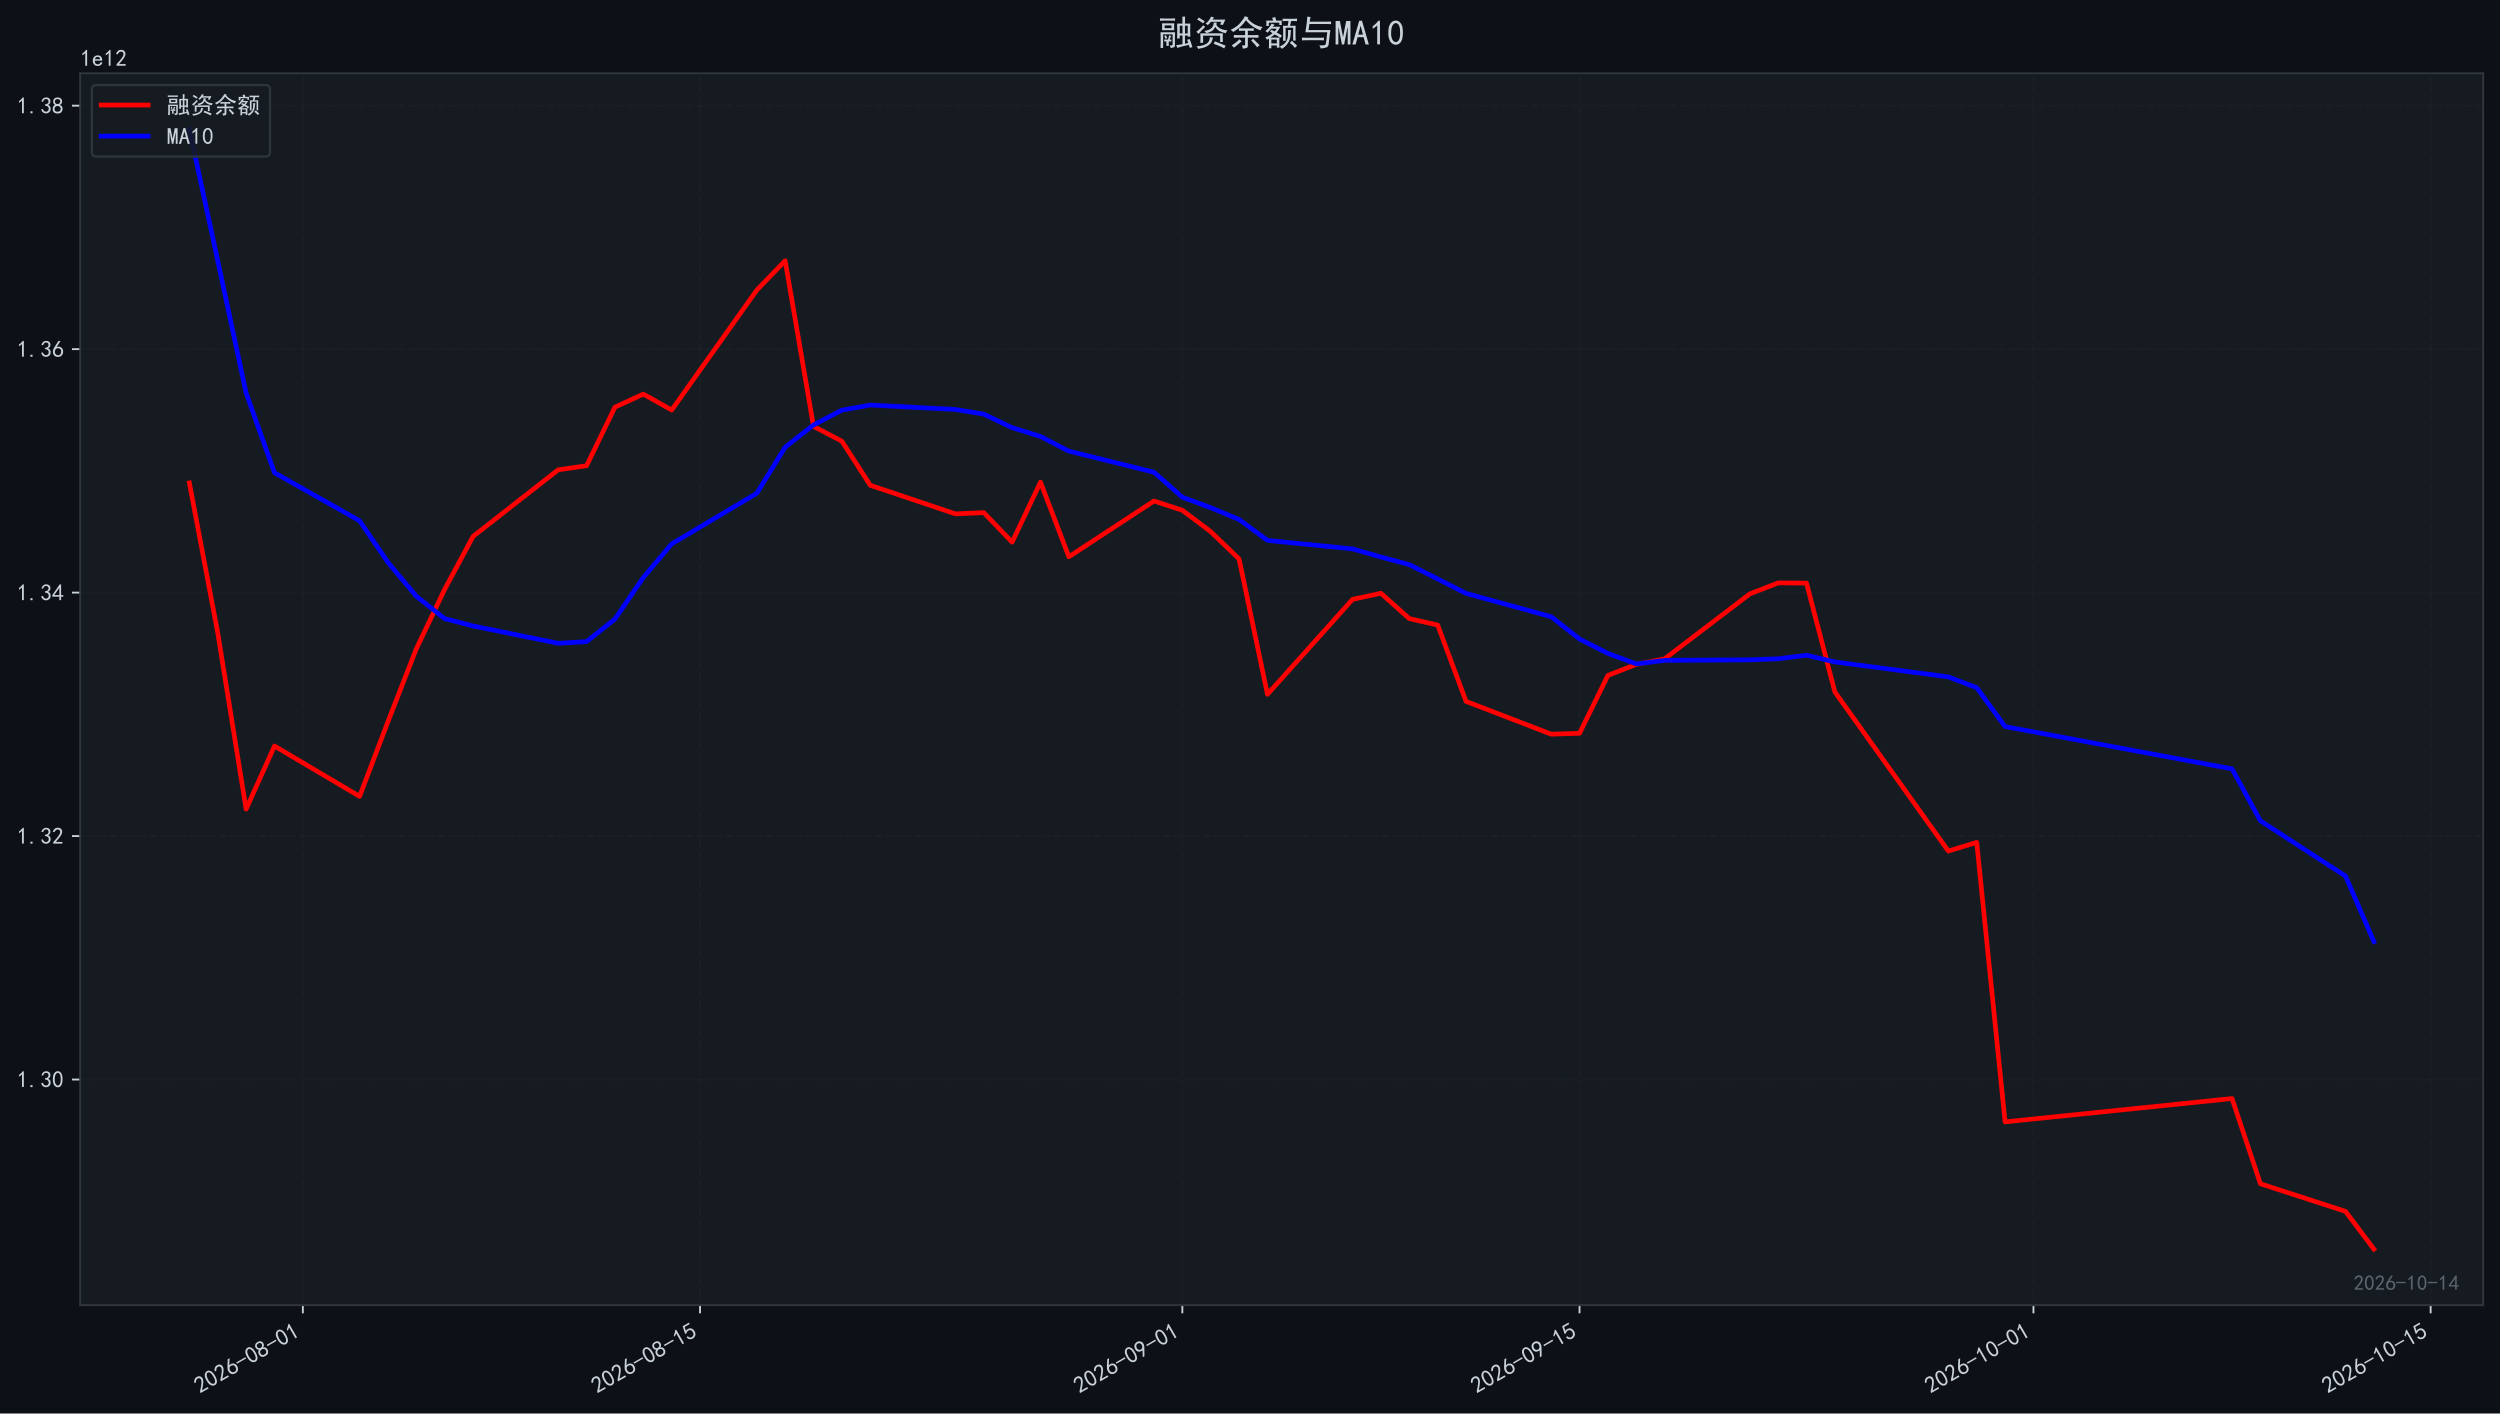
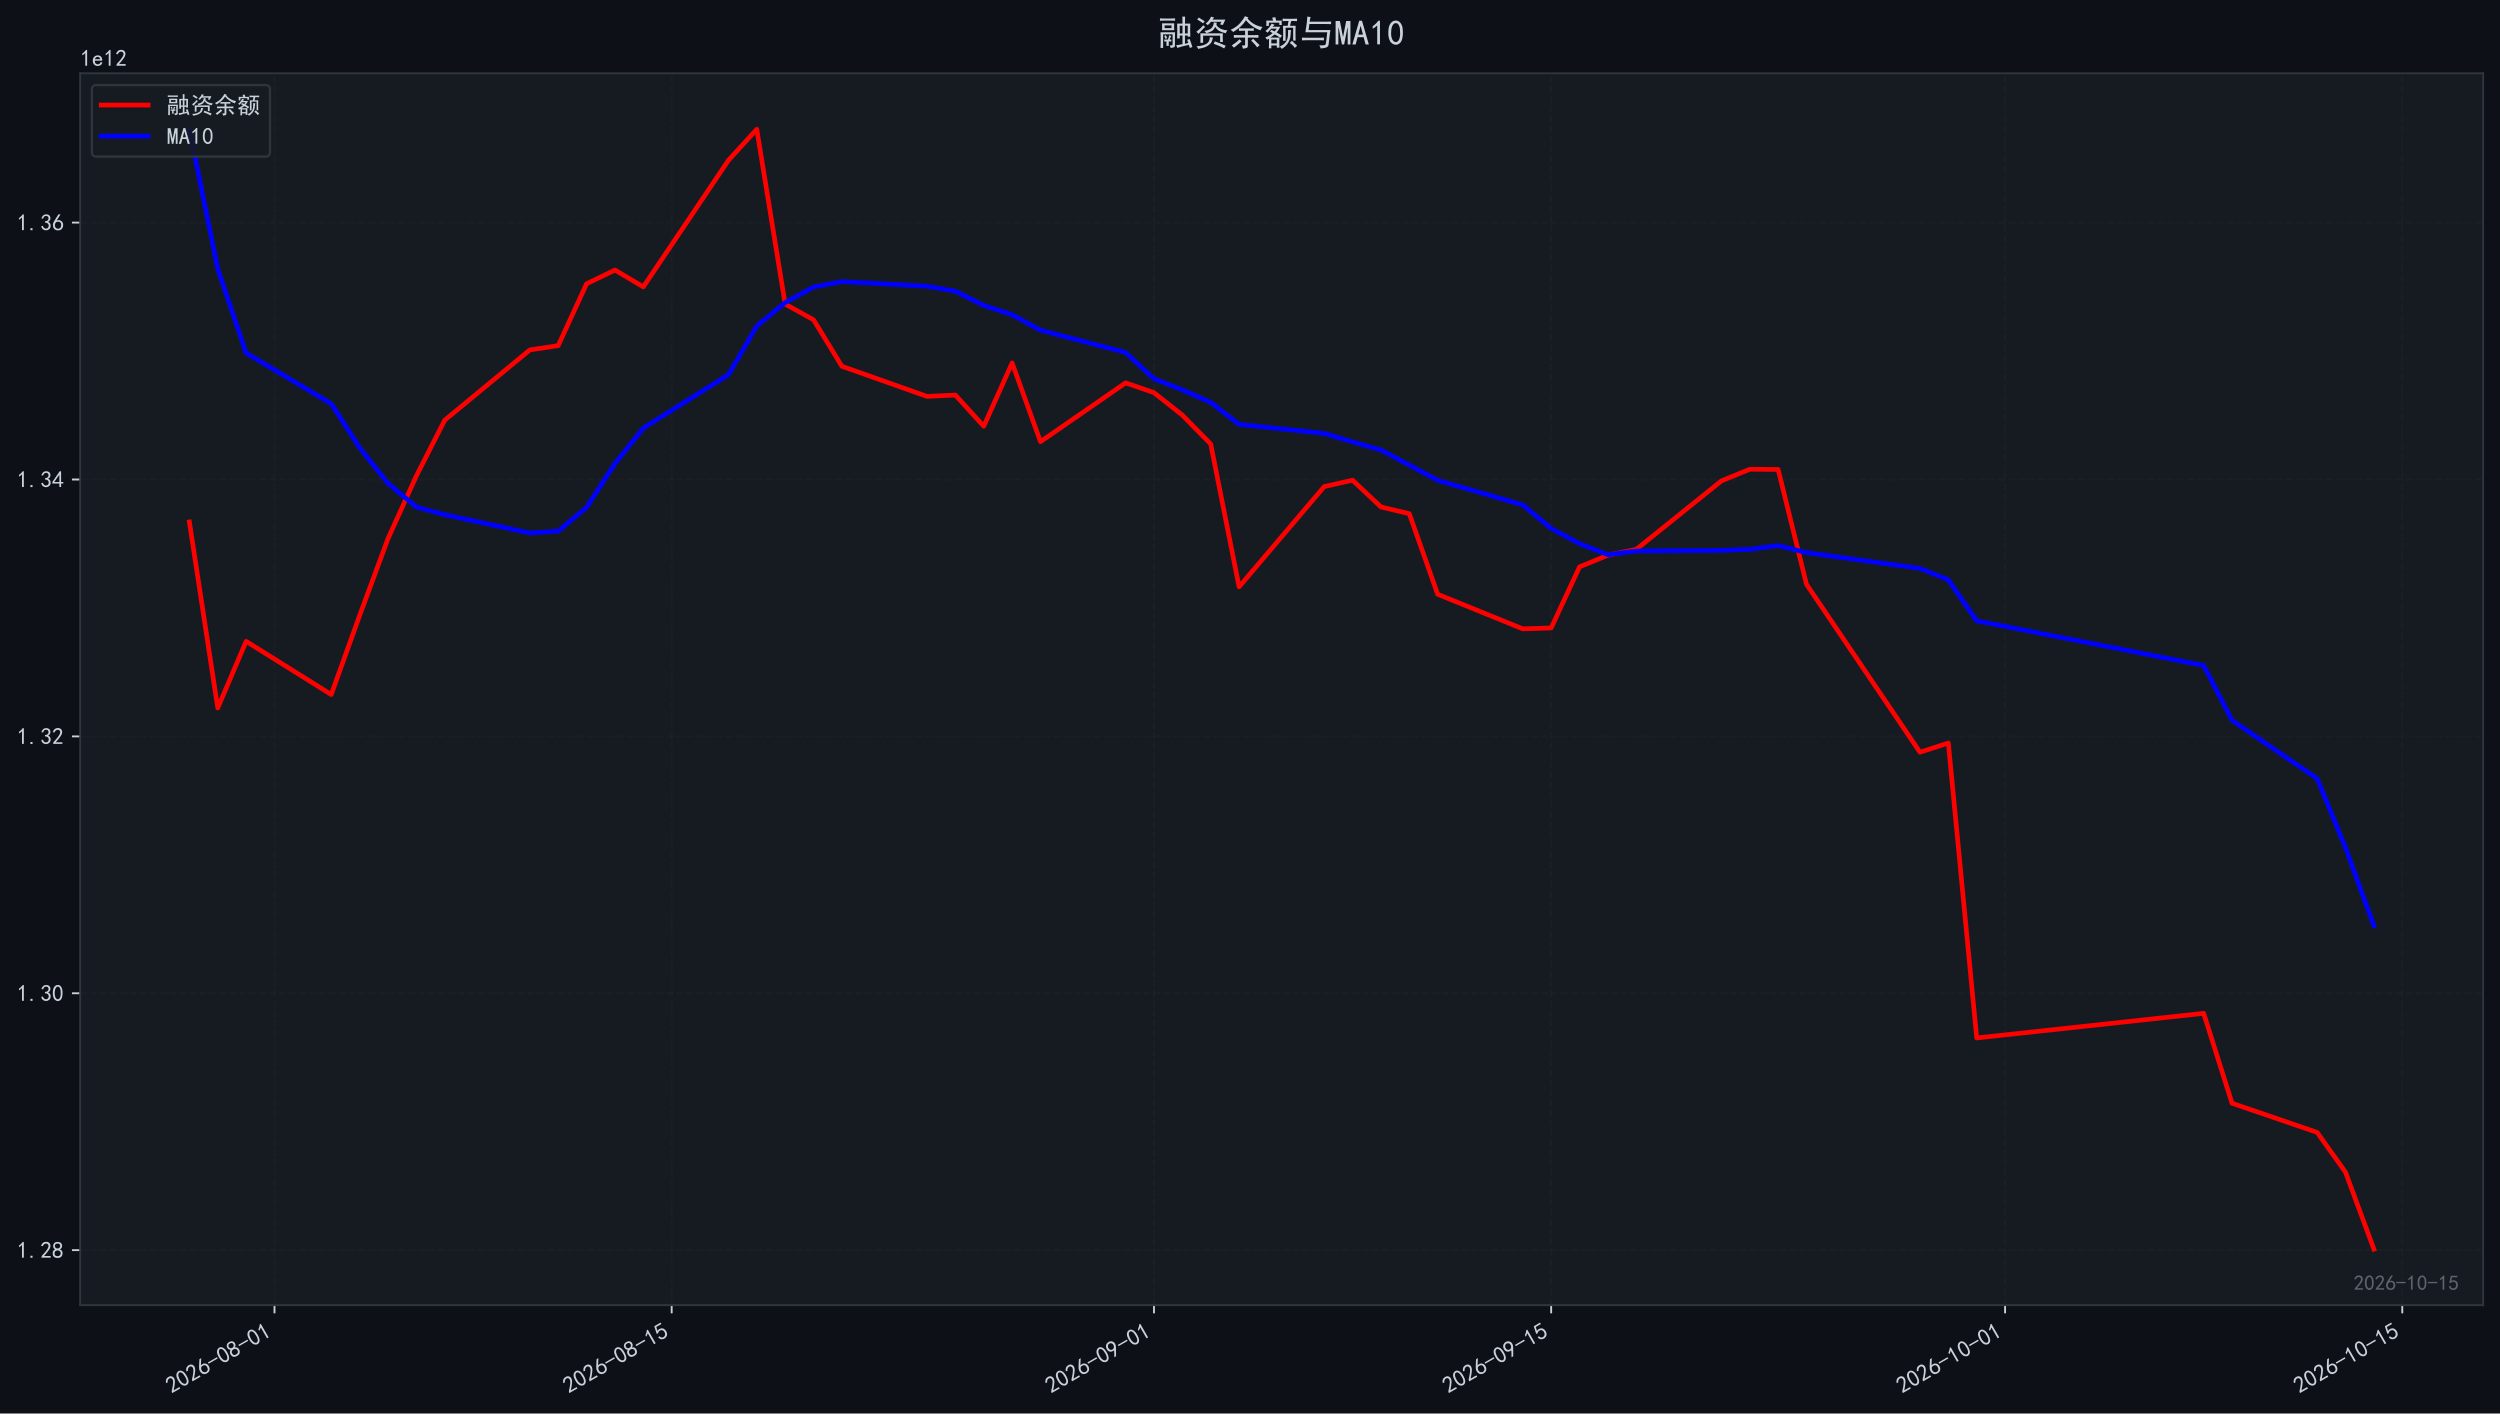
<svg xmlns="http://www.w3.org/2000/svg" xmlns:xlink="http://www.w3.org/1999/xlink" width="1066.68pt" height="603.107pt" viewBox="0 0 1066.68 603.107" version="1.1">
  <defs>
    <style type="text/css">*{stroke-linejoin: round; stroke-linecap: butt}</style>
  </defs>
  <g id="figure_1">
    <g id="patch_1">
      <path d="M 0 603.107  L 1066.68 603.107  L 1066.68 0  L 0 0  z " style="fill: #0d1117" />
    </g>
    <g id="axes_1">
      <g id="patch_2">
        <path d="M 34.2 556.87  L 1059.48 556.87  L 1059.48 31.27  L 34.2 31.27  z " style="fill: #161b22" />
      </g>
      <g id="matplotlib.axis_1">
        <g id="xtick_1">
          <g id="line2d_1">
-             <path d="M 129.223 556.87  L 129.223 31.27  " clip-path="url(#pa0e3c59c57)" style="fill: none; stroke-dasharray: 2.96,1.28; stroke-dashoffset: 0; stroke: #21262d; stroke-opacity: 0.4; stroke-width: 0.8" />
+             <path d="M 117.118 556.87  L 117.118 31.27  " clip-path="url(#p4ce7068f01)" style="fill: none; stroke-dasharray: 2.96,1.28; stroke-dashoffset: 0; stroke: #21262d; stroke-opacity: 0.4; stroke-width: 0.8" />
          </g>
          <g id="line2d_2">
            <defs>
-               <path id="m39c6145f47" d="M 0 0  L 0 3.5  " style="stroke: #c9d1d9; stroke-width: 0.8" />
+               <path id="m092db95aa5" d="M 0 0  L 0 3.5  " style="stroke: #c9d1d9; stroke-width: 0.8" />
            </defs>
            <g>
-               <use xlink:href="#m39c6145f47" x="129.223" y="556.87" style="fill: #c9d1d9; stroke: #c9d1d9; stroke-width: 0.8" />
+               <use xlink:href="#m092db95aa5" x="117.118" y="556.87" style="fill: #c9d1d9; stroke: #c9d1d9; stroke-width: 0.8" />
            </g>
          </g>
          <g id="text_1">
-             <g style="fill: #c9d1d9" transform="translate(85.29673 594.8242) rotate(-30) scale(0.1 -0.1)">
+             <g style="fill: #c9d1d9" transform="translate(73.19189 594.8242) rotate(-30) scale(0.1 -0.1)">
              <defs>
                <path id="SimHei-32" d="M 300 250  Q 325 625 650 925  Q 975 1225 1475 1862  Q 1975 2500 2125 2850  Q 2275 3200 2237 3450  Q 2200 3700 2000 3862  Q 1800 4025 1537 4000  Q 1275 3975 1037 3800  Q 800 3625 675 3275  L 200 3350  Q 400 3925 712 4187  Q 1025 4450 1450 4475  Q 1700 4500 1900 4462  Q 2100 4425 2312 4287  Q 2525 4150 2662 3875  Q 2800 3600 2762 3212  Q 2725 2825 2375 2287  Q 2025 1750 1025 600  L 2825 600  L 2825 150  L 300 150  L 300 250  z " transform="scale(0.015625)" />
                <path id="SimHei-30" d="M 225 2537  Q 250 3200 412 3587  Q 575 3975 875 4225  Q 1175 4475 1612 4475  Q 2050 4475 2375 4112  Q 2700 3750 2800 3200  Q 2900 2650 2862 1937  Q 2825 1225 2612 775  Q 2400 325 1975 150  Q 1550 -25 1125 187  Q 700 400 525 750  Q 350 1100 275 1487  Q 200 1875 225 2537  z M 750 2687  Q 675 2000 800 1462  Q 925 925 1212 700  Q 1500 475 1800 612  Q 2100 750 2237 1162  Q 2375 1575 2375 2062  Q 2375 2550 2337 2950  Q 2300 3350 2112 3675  Q 1925 4000 1612 4012  Q 1300 4025 1062 3700  Q 825 3375 750 2687  z " transform="scale(0.015625)" />
                <path id="SimHei-36" d="M 250 1612  Q 275 1975 387 2225  Q 500 2475 725 2850  L 1750 4450  L 2325 4450  L 1275 2800  Q 1950 2975 2350 2750  Q 2750 2525 2887 2237  Q 3025 1950 3037 1612  Q 3050 1275 2937 950  Q 2825 625 2537 362  Q 2250 100 1737 75  Q 1225 50 862 262  Q 500 475 362 862  Q 225 1250 250 1612  z M 1025 787  Q 1250 550 1625 525  Q 2000 500 2250 775  Q 2500 1050 2500 1575  Q 2500 2100 2187 2300  Q 1875 2500 1487 2450  Q 1100 2400 925 2075  Q 750 1750 775 1387  Q 800 1025 1025 787  z " transform="scale(0.015625)" />
                <path id="SimHei-2d" d="M 2975 2125  L 125 2125  L 125 2525  L 2975 2525  L 2975 2125  z " transform="scale(0.015625)" />
                <path id="SimHei-38" d="M 175 1375  Q 175 1675 325 1962  Q 475 2250 825 2425  Q 525 2600 425 2812  Q 325 3025 312 3300  Q 300 3575 387 3775  Q 475 3975 650 4150  Q 825 4325 1037 4387  Q 1250 4450 1500 4450  Q 1750 4450 1950 4400  Q 2150 4350 2375 4187  Q 2600 4025 2700 3725  Q 2800 3425 2687 3025  Q 2575 2625 2100 2400  Q 2525 2275 2700 2012  Q 2875 1750 2875 1375  Q 2875 1000 2762 775  Q 2650 550 2512 400  Q 2375 250 2137 162  Q 1900 75 1537 75  Q 1175 75 912 162  Q 650 250 475 425  Q 300 600 237 837  Q 175 1075 175 1375  z M 687 1400  Q 675 1100 787 875  Q 900 650 1200 587  Q 1500 525 1825 600  Q 2150 675 2275 950  Q 2400 1225 2362 1500  Q 2325 1775 2050 1962  Q 1775 2150 1450 2125  Q 1125 2100 912 1900  Q 700 1700 687 1400  z M 775 3350  Q 775 3100 950 2875  Q 1125 2650 1500 2650  Q 1875 2650 2062 2875  Q 2250 3100 2237 3412  Q 2225 3725 2012 3875  Q 1800 4025 1437 4000  Q 1075 3975 925 3787  Q 775 3600 775 3350  z " transform="scale(0.015625)" />
                <path id="SimHei-31" d="M 1400 3600  Q 1075 3275 575 2975  L 575 3450  Q 1200 3875 1600 4450  L 1900 4450  L 1900 150  L 1400 150  L 1400 3600  z " transform="scale(0.015625)" />
              </defs>
              <use xlink:href="#SimHei-32" />
              <use xlink:href="#SimHei-30" transform="translate(50 0)" />
              <use xlink:href="#SimHei-32" transform="translate(100 0)" />
              <use xlink:href="#SimHei-36" transform="translate(150 0)" />
              <use xlink:href="#SimHei-2d" transform="translate(200 0)" />
              <use xlink:href="#SimHei-30" transform="translate(250 0)" />
              <use xlink:href="#SimHei-38" transform="translate(300 0)" />
              <use xlink:href="#SimHei-2d" transform="translate(350 0)" />
              <use xlink:href="#SimHei-30" transform="translate(400 0)" />
              <use xlink:href="#SimHei-31" transform="translate(450 0)" />
            </g>
          </g>
        </g>
        <g id="xtick_2">
          <g id="line2d_3">
-             <path d="M 298.691 556.87  L 298.691 31.27  " clip-path="url(#pa0e3c59c57)" style="fill: none; stroke-dasharray: 2.96,1.28; stroke-dashoffset: 0; stroke: #21262d; stroke-opacity: 0.4; stroke-width: 0.8" />
+             <path d="M 286.586 556.87  L 286.586 31.27  " clip-path="url(#p4ce7068f01)" style="fill: none; stroke-dasharray: 2.96,1.28; stroke-dashoffset: 0; stroke: #21262d; stroke-opacity: 0.4; stroke-width: 0.8" />
          </g>
          <g id="line2d_4">
            <g>
-               <use xlink:href="#m39c6145f47" x="298.691" y="556.87" style="fill: #c9d1d9; stroke: #c9d1d9; stroke-width: 0.8" />
+               <use xlink:href="#m092db95aa5" x="286.586" y="556.87" style="fill: #c9d1d9; stroke: #c9d1d9; stroke-width: 0.8" />
            </g>
          </g>
          <g id="text_2">
-             <g style="fill: #c9d1d9" transform="translate(254.7645 594.8242) rotate(-30) scale(0.1 -0.1)">
+             <g style="fill: #c9d1d9" transform="translate(242.6597 594.8242) rotate(-30) scale(0.1 -0.1)">
              <defs>
                <path id="SimHei-35" d="M 550 1325  Q 725 650 1150 575  Q 1575 500 1837 662  Q 2100 825 2212 1087  Q 2325 1350 2312 1675  Q 2300 2000 2137 2225  Q 1975 2450 1725 2525  Q 1475 2600 1162 2525  Q 850 2450 650 2175  L 225 2225  Q 275 2375 700 4375  L 2675 4375  L 2675 3925  L 1075 3925  Q 950 3250 825 2850  Q 1200 3025 1525 3012  Q 1850 3000 2150 2862  Q 2450 2725 2587 2487  Q 2725 2250 2787 2012  Q 2850 1775 2837 1500  Q 2825 1225 2725 937  Q 2625 650 2425 462  Q 2225 275 1937 162  Q 1650 50 1275 75  Q 900 100 562 350  Q 225 600 100 1200  L 550 1325  z " transform="scale(0.015625)" />
              </defs>
              <use xlink:href="#SimHei-32" />
              <use xlink:href="#SimHei-30" transform="translate(50 0)" />
              <use xlink:href="#SimHei-32" transform="translate(100 0)" />
              <use xlink:href="#SimHei-36" transform="translate(150 0)" />
              <use xlink:href="#SimHei-2d" transform="translate(200 0)" />
              <use xlink:href="#SimHei-30" transform="translate(250 0)" />
              <use xlink:href="#SimHei-38" transform="translate(300 0)" />
              <use xlink:href="#SimHei-2d" transform="translate(350 0)" />
              <use xlink:href="#SimHei-31" transform="translate(400 0)" />
              <use xlink:href="#SimHei-35" transform="translate(450 0)" />
            </g>
          </g>
        </g>
        <g id="xtick_3">
          <g id="line2d_5">
-             <path d="M 504.473 556.87  L 504.473 31.27  " clip-path="url(#pa0e3c59c57)" style="fill: none; stroke-dasharray: 2.96,1.28; stroke-dashoffset: 0; stroke: #21262d; stroke-opacity: 0.4; stroke-width: 0.8" />
+             <path d="M 492.368 556.87  L 492.368 31.27  " clip-path="url(#p4ce7068f01)" style="fill: none; stroke-dasharray: 2.96,1.28; stroke-dashoffset: 0; stroke: #21262d; stroke-opacity: 0.4; stroke-width: 0.8" />
          </g>
          <g id="line2d_6">
            <g>
-               <use xlink:href="#m39c6145f47" x="504.473" y="556.87" style="fill: #c9d1d9; stroke: #c9d1d9; stroke-width: 0.8" />
+               <use xlink:href="#m092db95aa5" x="492.368" y="556.87" style="fill: #c9d1d9; stroke: #c9d1d9; stroke-width: 0.8" />
            </g>
          </g>
          <g id="text_3">
-             <g style="fill: #c9d1d9" transform="translate(460.5468 594.8242) rotate(-30) scale(0.1 -0.1)">
+             <g style="fill: #c9d1d9" transform="translate(448.4419 594.8242) rotate(-30) scale(0.1 -0.1)">
              <defs>
                <path id="SimHei-39" d="M 800 75  Q 1350 1000 1700 1750  Q 1075 1650 662 1912  Q 250 2175 162 2625  Q 75 3075 175 3437  Q 275 3800 487 4037  Q 700 4275 1000 4375  Q 1300 4475 1537 4475  Q 1775 4475 2025 4375  Q 2275 4275 2475 4075  Q 2675 3875 2750 3662  Q 2825 3450 2825 3112  Q 2825 2775 2575 2250  Q 2325 1725 1350 75  L 800 75  z M 662 2875  Q 700 2550 937 2337  Q 1175 2125 1450 2150  Q 1725 2175 1887 2300  Q 2050 2425 2200 2725  Q 2300 3100 2250 3362  Q 2200 3625 1987 3800  Q 1775 3975 1525 3975  Q 1375 4000 1137 3900  Q 900 3800 762 3500  Q 625 3200 662 2875  z " transform="scale(0.015625)" />
              </defs>
              <use xlink:href="#SimHei-32" />
              <use xlink:href="#SimHei-30" transform="translate(50 0)" />
              <use xlink:href="#SimHei-32" transform="translate(100 0)" />
              <use xlink:href="#SimHei-36" transform="translate(150 0)" />
              <use xlink:href="#SimHei-2d" transform="translate(200 0)" />
              <use xlink:href="#SimHei-30" transform="translate(250 0)" />
              <use xlink:href="#SimHei-39" transform="translate(300 0)" />
              <use xlink:href="#SimHei-2d" transform="translate(350 0)" />
              <use xlink:href="#SimHei-30" transform="translate(400 0)" />
              <use xlink:href="#SimHei-31" transform="translate(450 0)" />
            </g>
          </g>
        </g>
        <g id="xtick_4">
          <g id="line2d_7">
-             <path d="M 673.941 556.87  L 673.941 31.27  " clip-path="url(#pa0e3c59c57)" style="fill: none; stroke-dasharray: 2.96,1.28; stroke-dashoffset: 0; stroke: #21262d; stroke-opacity: 0.4; stroke-width: 0.8" />
+             <path d="M 661.836 556.87  L 661.836 31.27  " clip-path="url(#p4ce7068f01)" style="fill: none; stroke-dasharray: 2.96,1.28; stroke-dashoffset: 0; stroke: #21262d; stroke-opacity: 0.4; stroke-width: 0.8" />
          </g>
          <g id="line2d_8">
            <g>
-               <use xlink:href="#m39c6145f47" x="673.941" y="556.87" style="fill: #c9d1d9; stroke: #c9d1d9; stroke-width: 0.8" />
+               <use xlink:href="#m092db95aa5" x="661.836" y="556.87" style="fill: #c9d1d9; stroke: #c9d1d9; stroke-width: 0.8" />
            </g>
          </g>
          <g id="text_4">
-             <g style="fill: #c9d1d9" transform="translate(630.0146 594.8242) rotate(-30) scale(0.1 -0.1)">
+             <g style="fill: #c9d1d9" transform="translate(617.9097 594.8242) rotate(-30) scale(0.1 -0.1)">
              <use xlink:href="#SimHei-32" />
              <use xlink:href="#SimHei-30" transform="translate(50 0)" />
              <use xlink:href="#SimHei-32" transform="translate(100 0)" />
              <use xlink:href="#SimHei-36" transform="translate(150 0)" />
              <use xlink:href="#SimHei-2d" transform="translate(200 0)" />
              <use xlink:href="#SimHei-30" transform="translate(250 0)" />
              <use xlink:href="#SimHei-39" transform="translate(300 0)" />
              <use xlink:href="#SimHei-2d" transform="translate(350 0)" />
              <use xlink:href="#SimHei-31" transform="translate(400 0)" />
              <use xlink:href="#SimHei-35" transform="translate(450 0)" />
            </g>
          </g>
        </g>
        <g id="xtick_5">
          <g id="line2d_9">
-             <path d="M 867.618 556.87  L 867.618 31.27  " clip-path="url(#pa0e3c59c57)" style="fill: none; stroke-dasharray: 2.96,1.28; stroke-dashoffset: 0; stroke: #21262d; stroke-opacity: 0.4; stroke-width: 0.8" />
+             <path d="M 855.513 556.87  L 855.513 31.27  " clip-path="url(#p4ce7068f01)" style="fill: none; stroke-dasharray: 2.96,1.28; stroke-dashoffset: 0; stroke: #21262d; stroke-opacity: 0.4; stroke-width: 0.8" />
          </g>
          <g id="line2d_10">
            <g>
-               <use xlink:href="#m39c6145f47" x="867.618" y="556.87" style="fill: #c9d1d9; stroke: #c9d1d9; stroke-width: 0.8" />
+               <use xlink:href="#m092db95aa5" x="855.513" y="556.87" style="fill: #c9d1d9; stroke: #c9d1d9; stroke-width: 0.8" />
            </g>
          </g>
          <g id="text_5">
-             <g style="fill: #c9d1d9" transform="translate(823.692 594.8242) rotate(-30) scale(0.1 -0.1)">
+             <g style="fill: #c9d1d9" transform="translate(811.5872 594.8242) rotate(-30) scale(0.1 -0.1)">
              <use xlink:href="#SimHei-32" />
              <use xlink:href="#SimHei-30" transform="translate(50 0)" />
              <use xlink:href="#SimHei-32" transform="translate(100 0)" />
              <use xlink:href="#SimHei-36" transform="translate(150 0)" />
              <use xlink:href="#SimHei-2d" transform="translate(200 0)" />
              <use xlink:href="#SimHei-31" transform="translate(250 0)" />
              <use xlink:href="#SimHei-30" transform="translate(300 0)" />
              <use xlink:href="#SimHei-2d" transform="translate(350 0)" />
              <use xlink:href="#SimHei-30" transform="translate(400 0)" />
              <use xlink:href="#SimHei-31" transform="translate(450 0)" />
            </g>
          </g>
        </g>
        <g id="xtick_6">
          <g id="line2d_11">
-             <path d="M 1037.086 556.87  L 1037.086 31.27  " clip-path="url(#pa0e3c59c57)" style="fill: none; stroke-dasharray: 2.96,1.28; stroke-dashoffset: 0; stroke: #21262d; stroke-opacity: 0.4; stroke-width: 0.8" />
+             <path d="M 1024.981 556.87  L 1024.981 31.27  " clip-path="url(#p4ce7068f01)" style="fill: none; stroke-dasharray: 2.96,1.28; stroke-dashoffset: 0; stroke: #21262d; stroke-opacity: 0.4; stroke-width: 0.8" />
          </g>
          <g id="line2d_12">
            <g>
-               <use xlink:href="#m39c6145f47" x="1037.086" y="556.87" style="fill: #c9d1d9; stroke: #c9d1d9; stroke-width: 0.8" />
+               <use xlink:href="#m092db95aa5" x="1024.981" y="556.87" style="fill: #c9d1d9; stroke: #c9d1d9; stroke-width: 0.8" />
            </g>
          </g>
          <g id="text_6">
-             <g style="fill: #c9d1d9" transform="translate(993.1598 594.8242) rotate(-30) scale(0.1 -0.1)">
+             <g style="fill: #c9d1d9" transform="translate(981.0549 594.8242) rotate(-30) scale(0.1 -0.1)">
              <use xlink:href="#SimHei-32" />
              <use xlink:href="#SimHei-30" transform="translate(50 0)" />
              <use xlink:href="#SimHei-32" transform="translate(100 0)" />
              <use xlink:href="#SimHei-36" transform="translate(150 0)" />
              <use xlink:href="#SimHei-2d" transform="translate(200 0)" />
              <use xlink:href="#SimHei-31" transform="translate(250 0)" />
              <use xlink:href="#SimHei-30" transform="translate(300 0)" />
              <use xlink:href="#SimHei-2d" transform="translate(350 0)" />
              <use xlink:href="#SimHei-31" transform="translate(400 0)" />
              <use xlink:href="#SimHei-35" transform="translate(450 0)" />
            </g>
          </g>
        </g>
      </g>
      <g id="matplotlib.axis_2">
        <g id="ytick_1">
          <g id="line2d_13">
-             <path d="M 34.2 460.602  L 1059.48 460.602  " clip-path="url(#pa0e3c59c57)" style="fill: none; stroke-dasharray: 2.96,1.28; stroke-dashoffset: 0; stroke: #21262d; stroke-opacity: 0.4; stroke-width: 0.8" />
+             <path d="M 34.2 533.402  L 1059.48 533.402  " clip-path="url(#p4ce7068f01)" style="fill: none; stroke-dasharray: 2.96,1.28; stroke-dashoffset: 0; stroke: #21262d; stroke-opacity: 0.4; stroke-width: 0.8" />
          </g>
          <g id="line2d_14">
            <defs>
-               <path id="mdd0200d16a" d="M 0 0  L -3.5 0  " style="stroke: #c9d1d9; stroke-width: 0.8" />
+               <path id="me005530825" d="M 0 0  L -3.5 0  " style="stroke: #c9d1d9; stroke-width: 0.8" />
            </defs>
            <g>
-               <use xlink:href="#mdd0200d16a" x="34.2" y="460.602" style="fill: #c9d1d9; stroke: #c9d1d9; stroke-width: 0.8" />
+               <use xlink:href="#me005530825" x="34.2" y="533.402" style="fill: #c9d1d9; stroke: #c9d1d9; stroke-width: 0.8" />
            </g>
          </g>
          <g id="text_7">
-             <g style="fill: #c9d1d9" transform="translate(7.2 464.0396) scale(0.1 -0.1)">
+             <g style="fill: #c9d1d9" transform="translate(7.2 536.8396) scale(0.1 -0.1)">
              <defs>
                <path id="SimHei-2e" d="M 1075 125  L 500 125  L 500 675  L 1075 675  L 1075 125  z " transform="scale(0.015625)" />
+               </defs>
+               <use xlink:href="#SimHei-31" />
+               <use xlink:href="#SimHei-2e" transform="translate(50 0)" />
+               <use xlink:href="#SimHei-32" transform="translate(100 0)" />
+               <use xlink:href="#SimHei-38" transform="translate(150 0)" />
+             </g>
+           </g>
+         </g>
+         <g id="ytick_2">
+           <g id="line2d_15">
+             <path d="M 34.2 423.798  L 1059.48 423.798  " clip-path="url(#p4ce7068f01)" style="fill: none; stroke-dasharray: 2.96,1.28; stroke-dashoffset: 0; stroke: #21262d; stroke-opacity: 0.4; stroke-width: 0.8" />
+           </g>
+           <g id="line2d_16">
+             <g>
+               <use xlink:href="#me005530825" x="34.2" y="423.798" style="fill: #c9d1d9; stroke: #c9d1d9; stroke-width: 0.8" />
+             </g>
+           </g>
+           <g id="text_8">
+             <g style="fill: #c9d1d9" transform="translate(7.2 427.2351) scale(0.1 -0.1)">
+               <defs>
                <path id="SimHei-33" d="M 250 1225  L 700 1300  Q 800 975 1025 762  Q 1250 550 1587 562  Q 1925 575 2125 837  Q 2325 1100 2300 1437  Q 2275 1775 2037 1962  Q 1800 2150 1275 2225  L 1275 2550  Q 1800 2600 2037 2825  Q 2275 3050 2250 3412  Q 2225 3775 1925 3937  Q 1625 4100 1287 3975  Q 950 3850 750 3275  L 300 3350  Q 450 3800 712 4100  Q 975 4400 1425 4450  Q 1875 4500 2212 4337  Q 2550 4175 2687 3837  Q 2825 3500 2725 3100  Q 2625 2700 2150 2400  Q 2500 2250 2687 1950  Q 2875 1650 2812 1162  Q 2750 675 2375 375  Q 2000 75 1525 87  Q 1050 100 700 387  Q 350 675 250 1225  z " transform="scale(0.015625)" />
              </defs>
              <use xlink:href="#SimHei-31" />
              <use xlink:href="#SimHei-2e" transform="translate(50 0)" />
              <use xlink:href="#SimHei-33" transform="translate(100 0)" />
              <use xlink:href="#SimHei-30" transform="translate(150 0)" />
            </g>
          </g>
        </g>
-         <g id="ytick_2">
-           <g id="line2d_15">
-             <path d="M 34.2 356.726  L 1059.48 356.726  " clip-path="url(#pa0e3c59c57)" style="fill: none; stroke-dasharray: 2.96,1.28; stroke-dashoffset: 0; stroke: #21262d; stroke-opacity: 0.4; stroke-width: 0.8" />
-           </g>
-           <g id="line2d_16">
-             <g>
-               <use xlink:href="#mdd0200d16a" x="34.2" y="356.726" style="fill: #c9d1d9; stroke: #c9d1d9; stroke-width: 0.8" />
-             </g>
-           </g>
-           <g id="text_8">
-             <g style="fill: #c9d1d9" transform="translate(7.2 360.1637) scale(0.1 -0.1)">
+         <g id="ytick_3">
+           <g id="line2d_17">
+             <path d="M 34.2 314.193  L 1059.48 314.193  " clip-path="url(#p4ce7068f01)" style="fill: none; stroke-dasharray: 2.96,1.28; stroke-dashoffset: 0; stroke: #21262d; stroke-opacity: 0.4; stroke-width: 0.8" />
+           </g>
+           <g id="line2d_18">
+             <g>
+               <use xlink:href="#me005530825" x="34.2" y="314.193" style="fill: #c9d1d9; stroke: #c9d1d9; stroke-width: 0.8" />
+             </g>
+           </g>
+           <g id="text_9">
+             <g style="fill: #c9d1d9" transform="translate(7.2 317.6306) scale(0.1 -0.1)">
              <use xlink:href="#SimHei-31" />
              <use xlink:href="#SimHei-2e" transform="translate(50 0)" />
              <use xlink:href="#SimHei-33" transform="translate(100 0)" />
              <use xlink:href="#SimHei-32" transform="translate(150 0)" />
            </g>
          </g>
        </g>
-         <g id="ytick_3">
-           <g id="line2d_17">
-             <path d="M 34.2 252.85  L 1059.48 252.85  " clip-path="url(#pa0e3c59c57)" style="fill: none; stroke-dasharray: 2.96,1.28; stroke-dashoffset: 0; stroke: #21262d; stroke-opacity: 0.4; stroke-width: 0.8" />
-           </g>
-           <g id="line2d_18">
-             <g>
-               <use xlink:href="#mdd0200d16a" x="34.2" y="252.85" style="fill: #c9d1d9; stroke: #c9d1d9; stroke-width: 0.8" />
-             </g>
-           </g>
-           <g id="text_9">
-             <g style="fill: #c9d1d9" transform="translate(7.2 256.2877) scale(0.1 -0.1)">
+         <g id="ytick_4">
+           <g id="line2d_19">
+             <path d="M 34.2 204.589  L 1059.48 204.589  " clip-path="url(#p4ce7068f01)" style="fill: none; stroke-dasharray: 2.96,1.28; stroke-dashoffset: 0; stroke: #21262d; stroke-opacity: 0.4; stroke-width: 0.8" />
+           </g>
+           <g id="line2d_20">
+             <g>
+               <use xlink:href="#me005530825" x="34.2" y="204.589" style="fill: #c9d1d9; stroke: #c9d1d9; stroke-width: 0.8" />
+             </g>
+           </g>
+           <g id="text_10">
+             <g style="fill: #c9d1d9" transform="translate(7.2 208.0261) scale(0.1 -0.1)">
              <defs>
                <path id="SimHei-34" d="M 2000 1100  L 75 1100  L 75 1525  L 2100 4450  L 2475 4450  L 2475 1525  L 3075 1525  L 3075 1100  L 2475 1100  L 2475 150  L 2000 150  L 2000 1100  z M 2000 1525  L 2000 3500  L 600 1525  L 2000 1525  z " transform="scale(0.015625)" />
              </defs>
              <use xlink:href="#SimHei-31" />
              <use xlink:href="#SimHei-2e" transform="translate(50 0)" />
              <use xlink:href="#SimHei-33" transform="translate(100 0)" />
              <use xlink:href="#SimHei-34" transform="translate(150 0)" />
            </g>
          </g>
        </g>
-         <g id="ytick_4">
-           <g id="line2d_19">
-             <path d="M 34.2 148.974  L 1059.48 148.974  " clip-path="url(#pa0e3c59c57)" style="fill: none; stroke-dasharray: 2.96,1.28; stroke-dashoffset: 0; stroke: #21262d; stroke-opacity: 0.4; stroke-width: 0.8" />
-           </g>
-           <g id="line2d_20">
-             <g>
-               <use xlink:href="#mdd0200d16a" x="34.2" y="148.974" style="fill: #c9d1d9; stroke: #c9d1d9; stroke-width: 0.8" />
-             </g>
-           </g>
-           <g id="text_10">
-             <g style="fill: #c9d1d9" transform="translate(7.2 152.4118) scale(0.1 -0.1)">
-               <use xlink:href="#SimHei-31" />
-               <use xlink:href="#SimHei-2e" transform="translate(50 0)" />
-               <use xlink:href="#SimHei-33" transform="translate(100 0)" />
-               <use xlink:href="#SimHei-36" transform="translate(150 0)" />
-             </g>
-           </g>
-         </g>
        <g id="ytick_5">
          <g id="line2d_21">
-             <path d="M 34.2 45.098  L 1059.48 45.098  " clip-path="url(#pa0e3c59c57)" style="fill: none; stroke-dasharray: 2.96,1.28; stroke-dashoffset: 0; stroke: #21262d; stroke-opacity: 0.4; stroke-width: 0.8" />
+             <path d="M 34.2 94.984  L 1059.48 94.984  " clip-path="url(#p4ce7068f01)" style="fill: none; stroke-dasharray: 2.96,1.28; stroke-dashoffset: 0; stroke: #21262d; stroke-opacity: 0.4; stroke-width: 0.8" />
          </g>
          <g id="line2d_22">
            <g>
-               <use xlink:href="#mdd0200d16a" x="34.2" y="45.098" style="fill: #c9d1d9; stroke: #c9d1d9; stroke-width: 0.8" />
+               <use xlink:href="#me005530825" x="34.2" y="94.984" style="fill: #c9d1d9; stroke: #c9d1d9; stroke-width: 0.8" />
            </g>
          </g>
          <g id="text_11">
-             <g style="fill: #c9d1d9" transform="translate(7.2 48.53589) scale(0.1 -0.1)">
+             <g style="fill: #c9d1d9" transform="translate(7.2 98.42165) scale(0.1 -0.1)">
              <use xlink:href="#SimHei-31" />
              <use xlink:href="#SimHei-2e" transform="translate(50 0)" />
              <use xlink:href="#SimHei-33" transform="translate(100 0)" />
-               <use xlink:href="#SimHei-38" transform="translate(150 0)" />
+               <use xlink:href="#SimHei-36" transform="translate(150 0)" />
            </g>
          </g>
        </g>
        <g id="text_12">
          <g style="fill: #c9d1d9" transform="translate(34.2 28.27031) scale(0.1 -0.1)">
            <defs>
              <path id="SimHei-65" d="M 2850 1075  Q 2800 625 2450 350  Q 2100 75 1625 75  Q 1025 75 637 462  Q 250 850 250 1525  Q 250 2200 637 2587  Q 1025 2975 1625 2975  Q 2150 2975 2487 2637  Q 2825 2300 2825 1525  L 800 1525  Q 800 975 1037 750  Q 1275 525 1625 525  Q 1900 525 2075 662  Q 2250 800 2300 1075  L 2850 1075  z M 2250 1925  Q 2200 2275 2025 2412  Q 1850 2550 1575 2550  Q 1325 2550 1125 2412  Q 925 2275 825 1925  L 2250 1925  z " transform="scale(0.015625)" />
            </defs>
            <use xlink:href="#SimHei-31" />
            <use xlink:href="#SimHei-65" transform="translate(50 0)" />
            <use xlink:href="#SimHei-31" transform="translate(100 0)" />
            <use xlink:href="#SimHei-32" transform="translate(150 0)" />
          </g>
        </g>
      </g>
      <g id="line2d_23">
-         <path d="M 80.804 206.046  L 92.908 270.013  L 105.013 345.237  L 117.118 318.301  L 153.433 339.804  L 165.538 307.869  L 177.642 276.799  L 189.747 251.412  L 201.852 228.868  L 238.167 200.453  L 250.271 198.712  L 262.376 173.714  L 274.481 168.149  L 286.586 174.956  L 322.9 123.784  L 335.005 111.233  L 347.11 181.924  L 359.215 188.263  L 371.32 207.06  L 407.634 219.243  L 419.739 218.708  L 431.844 231.315  L 443.949 205.717  L 456.054 237.56  L 492.368 213.771  L 504.473 217.733  L 516.578 226.833  L 528.683 238.497  L 540.788 296.254  L 577.102 255.724  L 589.207 253.132  L 601.312 263.949  L 613.417 266.682  L 625.521 299.258  L 661.836 313.245  L 673.941 312.882  L 686.046 288.182  L 698.151 283.468  L 710.255 281.095  L 746.57 253.42  L 758.675 248.71  L 770.78 248.788  L 782.884 295.223  L 831.304 363.122  L 843.409 359.414  L 855.513 478.673  L 952.352 468.713  L 964.457 505.076  L 1000.772 516.869  L 1012.876 532.979  " clip-path="url(#pa0e3c59c57)" style="fill: none; stroke: #ff0000; stroke-width: 2; stroke-linecap: square" />
+         <path d="M 80.804 222.698  L 92.908 302.07  L 105.013 273.649  L 141.328 296.338  L 153.433 262.642  L 165.538 229.858  L 177.642 203.071  L 189.747 179.283  L 226.062 149.302  L 238.167 147.464  L 250.271 121.088  L 262.376 115.216  L 274.481 122.398  L 310.796 68.405  L 322.9 55.161  L 335.005 129.751  L 347.11 136.439  L 359.215 156.273  L 395.529 169.128  L 407.634 168.563  L 419.739 181.865  L 431.844 154.856  L 443.949 188.456  L 480.263 163.354  L 492.368 167.535  L 504.473 177.137  L 516.578 189.443  L 528.683 250.386  L 564.997 207.621  L 577.102 204.886  L 589.207 216.299  L 601.312 219.183  L 613.417 253.556  L 649.731 268.314  L 661.836 267.931  L 673.941 241.869  L 686.046 236.895  L 698.151 234.391  L 734.465 205.19  L 746.57 200.22  L 758.675 200.302  L 770.78 249.298  L 819.199 320.942  L 831.304 317.029  L 843.409 442.865  L 940.247 432.356  L 952.352 470.724  L 988.667 483.167  L 1000.772 500.166  L 1012.876 532.979  " clip-path="url(#p4ce7068f01)" style="fill: none; stroke: #ff0000; stroke-width: 2; stroke-linecap: square" />
      </g>
      <g id="line2d_24">
-         <path d="M 80.804 55.161  L 92.908 111.3  L 105.013 167.709  L 117.118 201.694  L 153.433 222.204  L 165.538 239.962  L 177.642 254.422  L 189.747 263.961  L 201.852 267.092  L 238.167 274.48  L 250.271 273.747  L 262.376 264.117  L 274.481 246.408  L 286.586 232.074  L 322.9 210.472  L 335.005 190.808  L 347.11 181.32  L 359.215 175.005  L 371.32 172.825  L 407.634 174.704  L 419.739 176.703  L 431.844 182.463  L 443.949 186.22  L 456.054 192.481  L 492.368 201.479  L 504.473 212.129  L 516.578 216.62  L 528.683 221.644  L 540.788 230.563  L 577.102 234.211  L 589.207 237.654  L 601.312 240.917  L 613.417 247.014  L 625.521 253.183  L 661.836 263.131  L 673.941 272.646  L 686.046 278.781  L 698.151 283.278  L 710.255 281.762  L 746.57 281.531  L 758.675 281.089  L 770.78 279.573  L 782.884 282.427  L 831.304 288.813  L 843.409 293.43  L 855.513 310.009  L 952.352 328.063  L 964.457 350.223  L 1000.772 373.801  L 1012.876 401.757  " clip-path="url(#pa0e3c59c57)" style="fill: none; stroke: #0000ff; stroke-width: 2; stroke-linecap: square" />
+         <path d="M 80.804 55.232  L 92.908 114.752  L 105.013 150.612  L 141.328 172.252  L 153.433 190.99  L 165.538 206.248  L 177.642 216.312  L 189.747 219.615  L 226.062 227.412  L 238.167 226.638  L 250.271 216.477  L 262.376 197.791  L 274.481 182.666  L 310.796 159.873  L 322.9 139.125  L 335.005 129.114  L 347.11 122.451  L 359.215 120.15  L 395.529 122.132  L 407.634 124.242  L 419.739 130.32  L 431.844 134.284  L 443.949 140.89  L 480.263 150.385  L 492.368 161.622  L 504.473 166.361  L 516.578 171.661  L 528.683 181.072  L 564.997 184.922  L 577.102 188.554  L 589.207 191.997  L 601.312 198.43  L 613.417 204.94  L 649.731 215.436  L 661.836 225.476  L 673.941 231.949  L 686.046 236.694  L 698.151 235.095  L 734.465 234.851  L 746.57 234.385  L 758.675 232.785  L 770.78 235.797  L 819.199 242.535  L 831.304 247.407  L 843.409 264.9  L 940.247 283.949  L 952.352 307.332  L 988.667 332.209  L 1000.772 361.707  L 1012.876 394.983  " clip-path="url(#p4ce7068f01)" style="fill: none; stroke: #0000ff; stroke-width: 2; stroke-linecap: square" />
      </g>
      <g id="patch_3">
        <path d="M 34.2 556.87  L 34.2 31.27  " style="fill: none; stroke: #30363d; stroke-width: 0.8; stroke-linejoin: miter; stroke-linecap: square" />
      </g>
      <g id="patch_4">
        <path d="M 1059.48 556.87  L 1059.48 31.27  " style="fill: none; stroke: #30363d; stroke-width: 0.8; stroke-linejoin: miter; stroke-linecap: square" />
      </g>
      <g id="patch_5">
        <path d="M 34.2 556.87  L 1059.48 556.87  " style="fill: none; stroke: #30363d; stroke-width: 0.8; stroke-linejoin: miter; stroke-linecap: square" />
      </g>
      <g id="patch_6">
        <path d="M 34.2 31.27  L 1059.48 31.27  " style="fill: none; stroke: #30363d; stroke-width: 0.8; stroke-linejoin: miter; stroke-linecap: square" />
      </g>
      <g id="text_13">
        <g style="fill: #8b949e; opacity: 0.6" transform="translate(1004.227 550.4893) scale(0.09 -0.09)">
          <use xlink:href="#SimHei-32" />
          <use xlink:href="#SimHei-30" transform="translate(50 0)" />
          <use xlink:href="#SimHei-32" transform="translate(100 0)" />
          <use xlink:href="#SimHei-36" transform="translate(150 0)" />
          <use xlink:href="#SimHei-2d" transform="translate(200 0)" />
          <use xlink:href="#SimHei-31" transform="translate(250 0)" />
          <use xlink:href="#SimHei-30" transform="translate(300 0)" />
          <use xlink:href="#SimHei-2d" transform="translate(350 0)" />
          <use xlink:href="#SimHei-31" transform="translate(400 0)" />
-           <use xlink:href="#SimHei-34" transform="translate(450 0)" />
+           <use xlink:href="#SimHei-35" transform="translate(450 0)" />
        </g>
      </g>
      <g id="text_14">
        <g style="fill: #c9d1d9" transform="translate(494.34 19.27031) scale(0.15 -0.15)">
          <defs>
            <path id="SimHei-878d" d="M 5200 975  Q 5400 1025 5650 1125  Q 5775 775 5887 475  Q 6000 175 6150 -350  Q 5925 -425 5675 -500  Q 5575 -175 5500 50  Q 4825 -100 4362 -212  Q 3900 -325 3400 -500  Q 3325 -225 3200 0  Q 3575 25 4350 175  L 4350 1750  L 3850 1750  L 3850 1225  L 3375 1225  Q 3400 1975 3400 2675  Q 3400 3400 3375 3925  L 4350 3925  Q 4350 4925 4325 5200  L 4825 5200  Q 4800 4875 4800 3925  L 5775 3925  Q 5750 3325 5750 2700  Q 5750 2100 5775 1550  L 5300 1550  L 5300 1750  L 4800 1750  L 4800 250  Q 5075 325 5400 400  Q 5325 650 5200 975  z M 2025 -50  Q 2425 -50 2475 -12  Q 2525 25 2550 150  L 2550 1975  L 825 1975  L 825 -500  L 350 -500  Q 375 100 375 475  L 375 1400  Q 375 1850 350 2350  L 3000 2350  Q 2975 1950 2975 1450  L 2975 -25  Q 2975 -325 2787 -387  Q 2600 -450 2225 -525  Q 2125 -225 2025 -50  z M 625 2725  Q 650 3050 650 3350  Q 650 3675 625 3975  L 2850 3975  Q 2825 3675 2825 3350  Q 2825 3050 2850 2725  L 625 2725  z M 3000 4450  Q 2650 4475 2175 4475  L 1200 4475  Q 625 4475 250 4450  L 250 4875  Q 550 4850 1125 4850  L 2175 4850  Q 2700 4850 3000 4875  L 3000 4450  z M 2325 1675  Q 2175 1475 2000 1025  L 2325 1025  L 2325 675  L 1850 675  L 1850 -125  L 1425 -125  L 1425 675  L 1025 675  L 1025 1025  L 1700 1025  Q 1875 1500 1925 1825  Q 2100 1700 2325 1675  z M 5300 2125  L 5300 3550  L 4800 3550  L 4800 2125  L 5300 2125  z M 4350 2125  L 4350 3550  L 3850 3550  L 3850 2125  L 4350 2125  z M 2350 3100  L 2350 3600  L 1100 3600  L 1100 3100  L 2350 3100  z M 1575 1275  Q 1400 1225 1225 1150  Q 1150 1425 1025 1675  L 1325 1825  Q 1425 1550 1575 1275  z " transform="scale(0.015625)" />
            <path id="SimHei-8d44" d="M 5300 2150  Q 5275 1825 5275 1450  Q 5275 1075 5300 575  L 4800 575  L 4800 1725  L 1700 1725  L 1700 425  L 1200 425  Q 1225 1000 1225 1375  Q 1225 1775 1200 2150  L 5300 2150  z M 4225 4075  Q 4050 3775 4200 3562  Q 4350 3350 4612 3162  Q 4875 2975 5262 2850  Q 5650 2725 6125 2700  Q 5925 2425 5825 2175  Q 5200 2300 4712 2550  Q 4225 2800 3900 3350  Q 3675 2775 3250 2550  Q 2825 2325 2325 2175  Q 2125 2400 1925 2575  Q 2975 2775 3300 3175  Q 3625 3575 3650 4150  L 4225 4075  z M 3125 4250  Q 2825 3850 2550 3650  Q 2375 3825 2175 3950  Q 2475 4150 2737 4487  Q 3000 4825 3150 5200  Q 3375 5100 3700 5050  Q 3575 4825 3400 4650  L 5750 4650  Q 5675 4500 5300 3675  Q 5000 3750 4800 3775  Q 4925 4050 5025 4250  L 3125 4250  z M 3525 1375  Q 3400 1100 3337 825  Q 3275 550 3012 262  Q 2750 -25 2250 -275  Q 1750 -525 800 -675  Q 725 -425 500 -200  Q 1225 -175 1712 -12  Q 2200 150 2450 350  Q 2700 550 2812 837  Q 2925 1125 2925 1450  Q 3225 1400 3525 1375  z M 3825 700  Q 4300 525 4750 350  Q 5200 175 5825 -100  Q 5675 -300 5550 -600  Q 5075 -325 4612 -125  Q 4150 75 3625 250  Q 3750 450 3825 700  z M 2075 3325  Q 1450 2750 875 2050  Q 625 2325 475 2425  Q 1275 3050 1725 3625  Q 1850 3500 2075 3325  z M 1700 3975  Q 1300 4275 625 4675  Q 800 4850 925 5025  Q 1150 4875 2000 4350  Q 1850 4200 1700 3975  z " transform="scale(0.015625)" />
            <path id="SimHei-4f59" d="M 3850 3050  Q 4150 3050 4525 3075  L 4525 2600  Q 4225 2625 3850 2625  L 3450 2625  L 3450 1825  L 4475 1825  Q 5050 1825 5375 1850  L 5375 1350  Q 5025 1375 4500 1375  L 3450 1375  L 3450 -75  Q 3450 -450 3187 -525  Q 2925 -600 2550 -650  Q 2525 -425 2350 -50  Q 2825 -75 2887 -25  Q 2950 25 2950 175  L 2950 1375  L 1800 1375  Q 1225 1375 900 1350  L 900 1850  Q 1200 1825 1800 1825  L 2950 1825  L 2950 2625  L 2550 2625  Q 2325 2625 1825 2600  L 1825 3075  Q 2225 3050 2525 3050  L 3850 3050  z M 3400 4850  Q 4450 3575 6150 3300  Q 5925 3150 5750 2700  Q 4150 3250 3100 4550  Q 2375 3350 800 2400  Q 450 2725 325 2800  Q 1475 3325 2112 4100  Q 2750 4875 2900 5275  Q 3150 5175 3550 5050  L 3400 4850  z M 2325 700  Q 2075 500 1625 112  Q 1175 -275 925 -450  Q 725 -225 525 -50  Q 1600 675 1900 1075  Q 2100 875 2325 700  z M 4400 1175  Q 4750 850 5025 550  L 5600 0  Q 5375 -175 5125 -400  Q 4875 25 4050 850  Q 4200 950 4400 1175  z " transform="scale(0.015625)" />
            <path id="SimHei-989d" d="M 1925 3700  Q 1725 3550 1550 3350  L 2950 3350  Q 2875 3150 2700 2875  Q 2525 2600 2300 2300  Q 2500 2200 2712 2075  Q 2925 1950 3275 1725  Q 3125 1575 2950 1325  Q 2700 1525 2475 1662  Q 2250 1800 1950 1950  Q 1575 1650 1150 1375  L 2800 1375  Q 2775 950 2775 500  Q 2775 50 2800 -450  L 2325 -450  L 2325 -50  L 1325 -50  L 1325 -575  L 875 -575  Q 900 -75 900 275  L 900 1175  Q 675 1075 550 1000  Q 400 1225 225 1400  Q 625 1550 975 1762  Q 1325 1975 1550 2200  Q 1300 2350 1075 2475  Q 1175 2625 1350 2800  Q 1625 2650 1925 2500  Q 2150 2750 2300 3000  L 1300 3000  Q 1200 2875 1025 2687  Q 850 2500 650 2275  Q 475 2425 250 2575  Q 650 2875 937 3237  Q 1225 3600 1375 3925  Q 1650 3800 1925 3700  z M 4150 4400  Q 3775 4400 3375 4375  L 3375 4825  Q 3750 4800 4200 4800  L 5300 4800  Q 5600 4800 6000 4825  L 6000 4375  Q 5625 4400 5300 4400  L 4950 4400  Q 4850 3975 4725 3525  L 5750 3525  Q 5725 3125 5725 2775  L 5725 1625  Q 5725 1300 5750 825  L 5300 825  L 5300 3175  L 3925 3175  L 3925 800  L 3450 800  Q 3475 1275 3475 1650  L 3475 2800  Q 3475 3175 3450 3525  L 4300 3525  Q 4400 4025 4450 4400  L 4150 4400  z M 2050 5100  Q 2100 4825 2200 4475  L 3225 4475  Q 3200 4275 3200 4075  Q 3200 3875 3225 3675  L 2775 3675  L 2775 4100  L 875 4100  L 875 3500  L 400 3500  Q 425 3775 425 4000  Q 425 4250 400 4475  L 1650 4475  Q 1550 4750 1475 5000  Q 1800 5050 2050 5100  z M 4925 2725  Q 4850 2425 4837 2025  Q 4825 1625 4712 1175  Q 4600 725 4262 250  Q 3925 -225 3250 -675  Q 3050 -425 2850 -250  Q 3375 -25 3687 262  Q 4000 550 4162 937  Q 4325 1325 4350 1750  Q 4375 2175 4375 2775  Q 4575 2750 4925 2725  z M 2325 325  L 2325 1025  L 1325 1025  L 1325 325  L 2325 325  z M 5075 800  Q 5300 575 5487 400  Q 5675 225 6025 -100  Q 5800 -275 5600 -500  Q 5450 -275 5275 -87  Q 5100 100 4675 400  Q 4875 575 5075 800  z " transform="scale(0.015625)" />
            <path id="SimHei-4e0e" d="M 5350 100  Q 5275 -300 4925 -425  Q 4575 -550 3900 -600  Q 3875 -375 3650 -25  Q 4375 -50 4575 0  Q 4775 50 4837 225  Q 4900 400 5100 2350  L 1125 2350  Q 1450 4350 1475 5200  Q 1800 5150 2075 5125  Q 1975 4825 1900 4275  L 4900 4275  Q 5400 4275 5800 4300  L 5800 3825  Q 5400 3850 4950 3850  L 1850 3850  L 1700 2750  L 5675 2750  Q 5625 2450 5575 2050  L 5350 100  z M 3675 1350  Q 4125 1350 4500 1375  L 4500 875  Q 4125 900 3850 900  L 1450 900  Q 1000 900 500 875  L 500 1375  Q 1000 1350 1450 1350  L 3675 1350  z " transform="scale(0.015625)" />
            <path id="SimHei-4d" d="M 2925 125  L 2425 125  L 2425 3175  L 2375 3175  L 1775 125  L 1375 125  L 775 3175  L 725 3175  L 725 125  L 225 125  L 225 4400  L 1000 4400  L 1550 1575  L 1600 1575  L 2150 4400  L 2925 4400  L 2925 125  z " transform="scale(0.015625)" />
            <path id="SimHei-41" d="M 3075 125  L 2475 125  L 2125 1450  L 1025 1450  L 675 125  L 75 125  L 1325 4450  L 1825 4450  L 3075 125  z M 2000 1925  L 1600 3450  L 1550 3450  L 1150 1925  L 2000 1925  z " transform="scale(0.015625)" />
          </defs>
          <use xlink:href="#SimHei-878d" />
          <use xlink:href="#SimHei-8d44" transform="translate(100 0)" />
          <use xlink:href="#SimHei-4f59" transform="translate(200 0)" />
          <use xlink:href="#SimHei-989d" transform="translate(300 0)" />
          <use xlink:href="#SimHei-4e0e" transform="translate(400 0)" />
          <use xlink:href="#SimHei-4d" transform="translate(500 0)" />
          <use xlink:href="#SimHei-41" transform="translate(550 0)" />
          <use xlink:href="#SimHei-31" transform="translate(600 0)" />
          <use xlink:href="#SimHei-30" transform="translate(650 0)" />
        </g>
      </g>
      <g id="legend_1">
        <g id="patch_7">
          <path d="M 41.2 66.817  L 113.2 66.817  Q 115.2 66.817 115.2 64.817  L 115.2 38.27  Q 115.2 36.27 113.2 36.27  L 41.2 36.27  Q 39.2 36.27 39.2 38.27  L 39.2 64.817  Q 39.2 66.817 41.2 66.817  z " style="fill: #161b22; opacity: 0.9; stroke: #30363d; stroke-linejoin: miter" />
        </g>
        <g id="line2d_25">
          <path d="M 43.2 44.817  L 53.2 44.817  L 63.2 44.817  " style="fill: none; stroke: #ff0000; stroke-width: 2; stroke-linecap: square" />
        </g>
        <g id="text_15">
          <g style="fill: #c9d1d9" transform="translate(71.2 48.31719) scale(0.1 -0.1)">
            <use xlink:href="#SimHei-878d" />
            <use xlink:href="#SimHei-8d44" transform="translate(100 0)" />
            <use xlink:href="#SimHei-4f59" transform="translate(200 0)" />
            <use xlink:href="#SimHei-989d" transform="translate(300 0)" />
          </g>
        </g>
        <g id="line2d_26">
          <path d="M 43.2 58.067  L 53.2 58.067  L 63.2 58.067  " style="fill: none; stroke: #0000ff; stroke-width: 2; stroke-linecap: square" />
        </g>
        <g id="text_16">
          <g style="fill: #c9d1d9" transform="translate(71.2 61.56719) scale(0.1 -0.1)">
            <use xlink:href="#SimHei-4d" />
            <use xlink:href="#SimHei-41" transform="translate(50 0)" />
            <use xlink:href="#SimHei-31" transform="translate(100 0)" />
            <use xlink:href="#SimHei-30" transform="translate(150 0)" />
          </g>
        </g>
      </g>
    </g>
  </g>
  <defs>
-     <clipPath id="pa0e3c59c57">
+     <clipPath id="p4ce7068f01">
      <rect x="34.2" y="31.27" width="1025.28" height="525.6" />
    </clipPath>
  </defs>
</svg>
